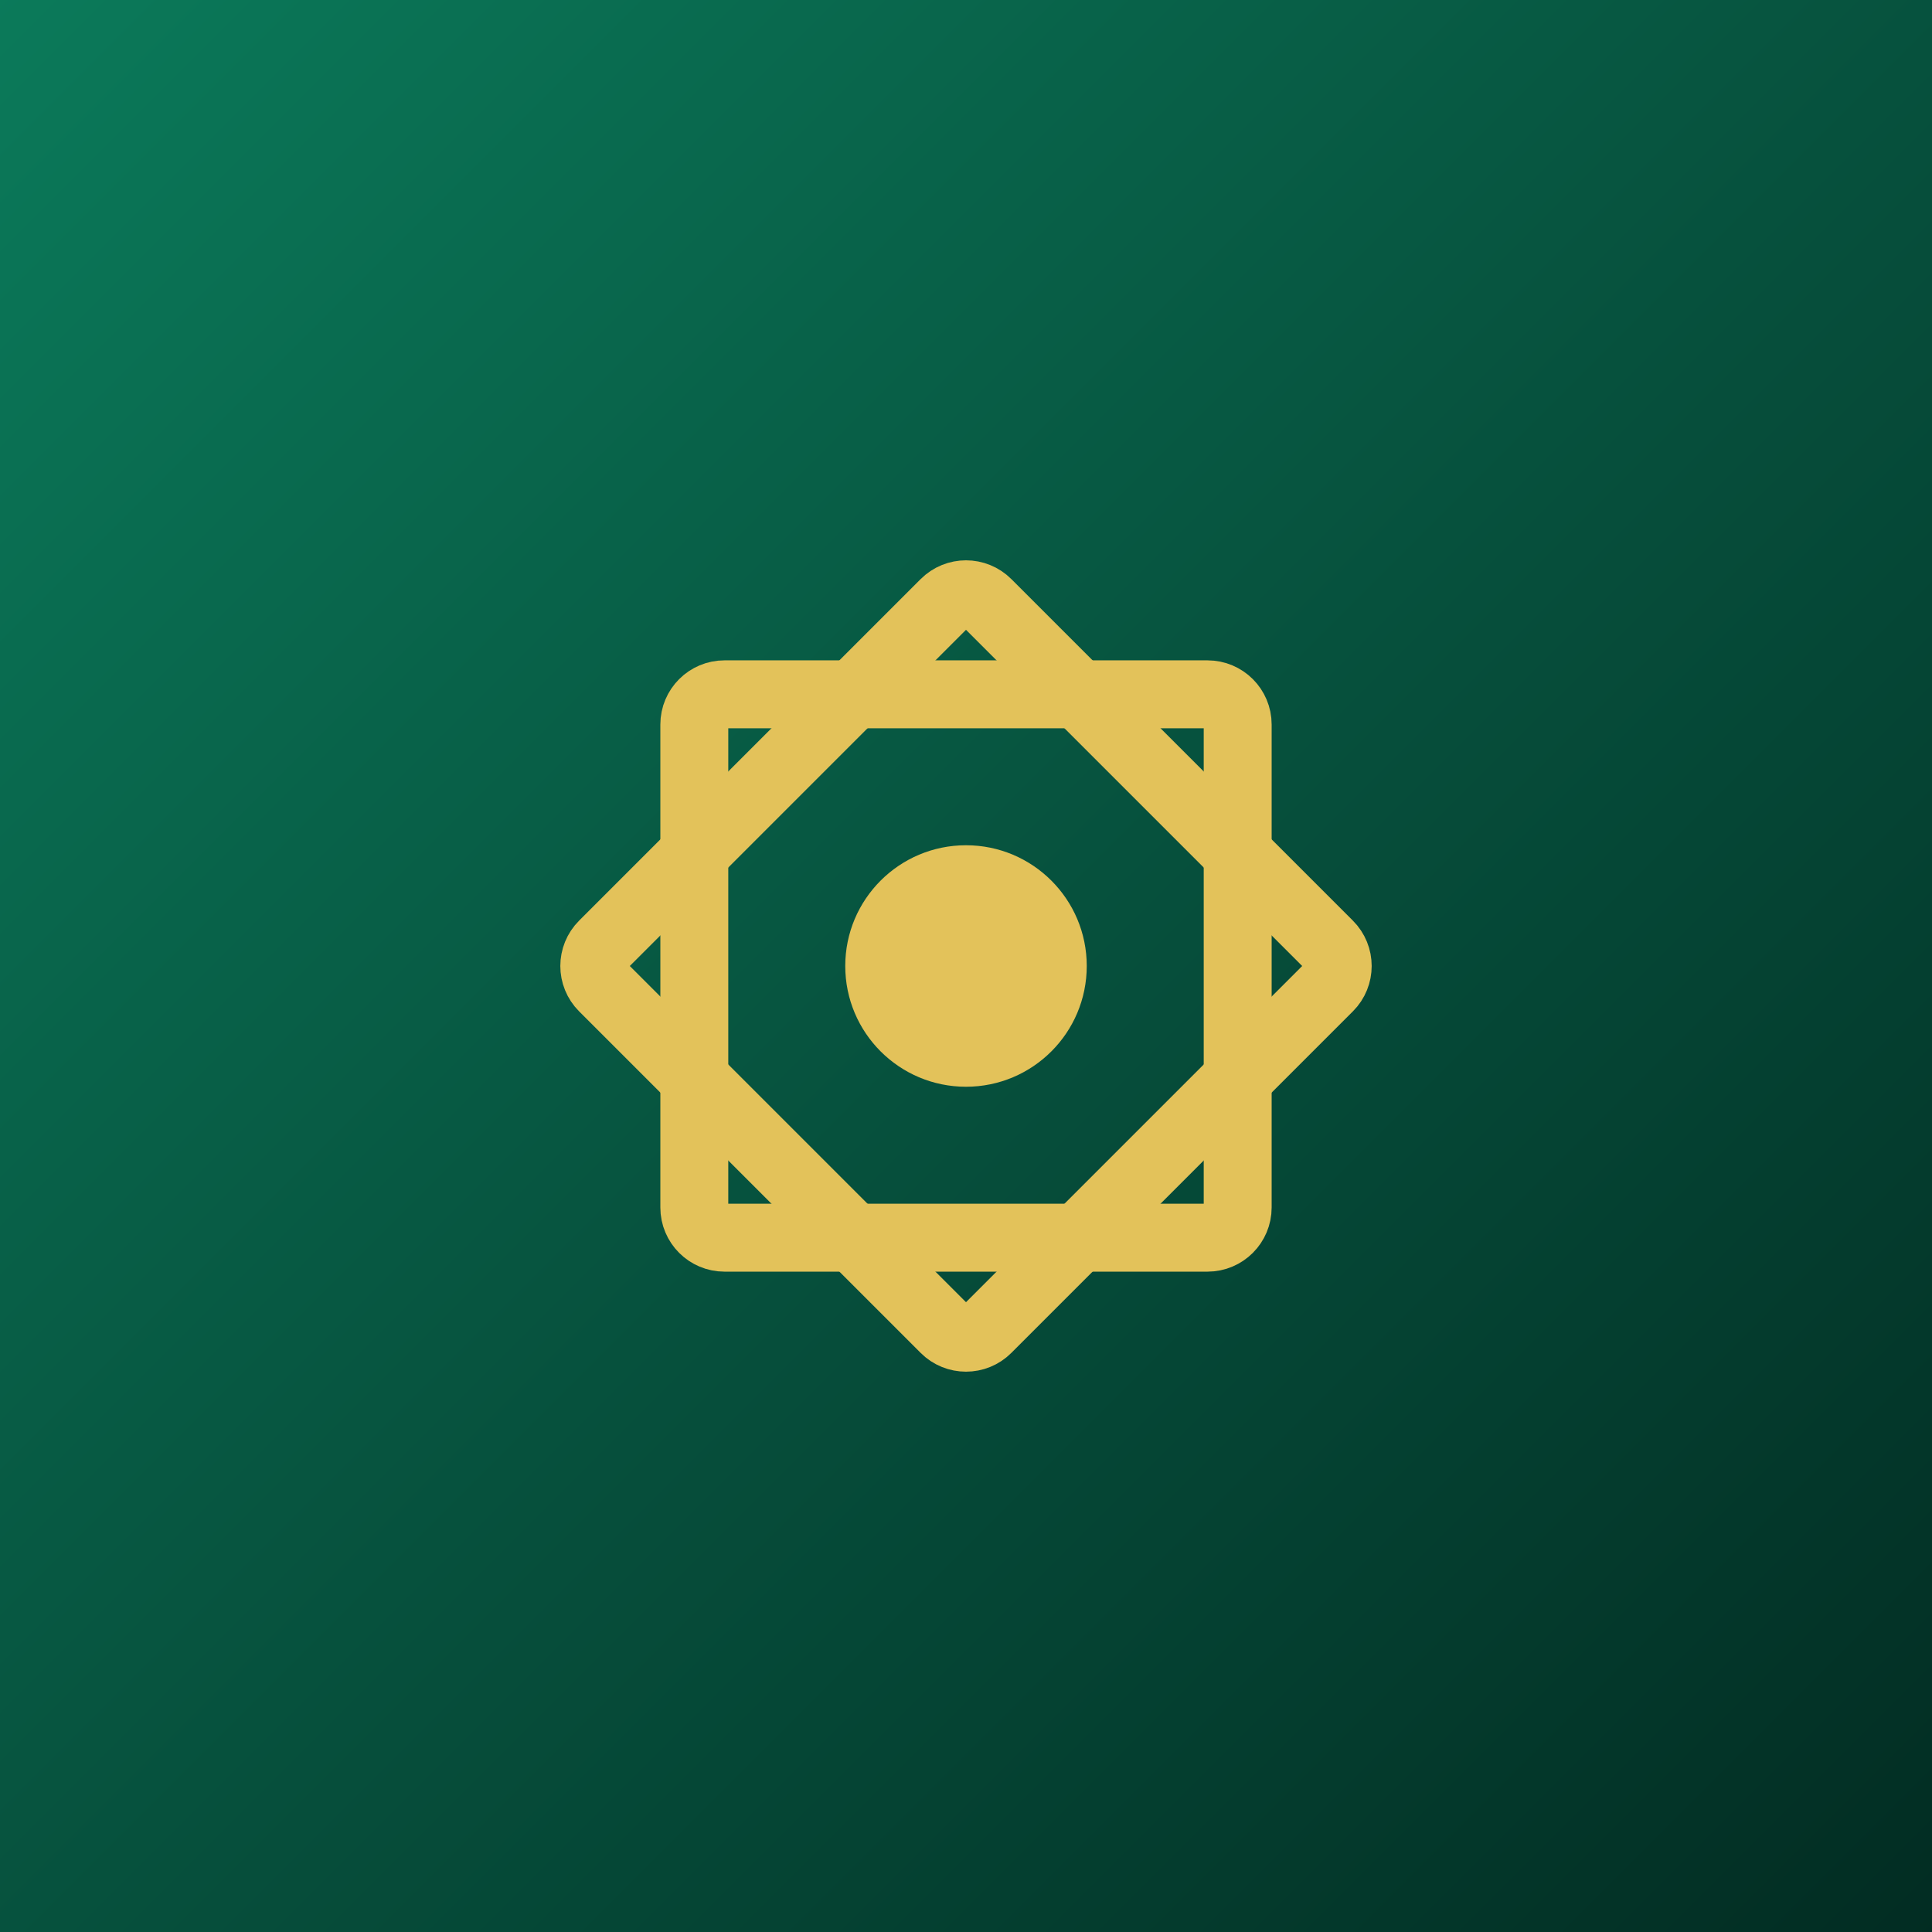
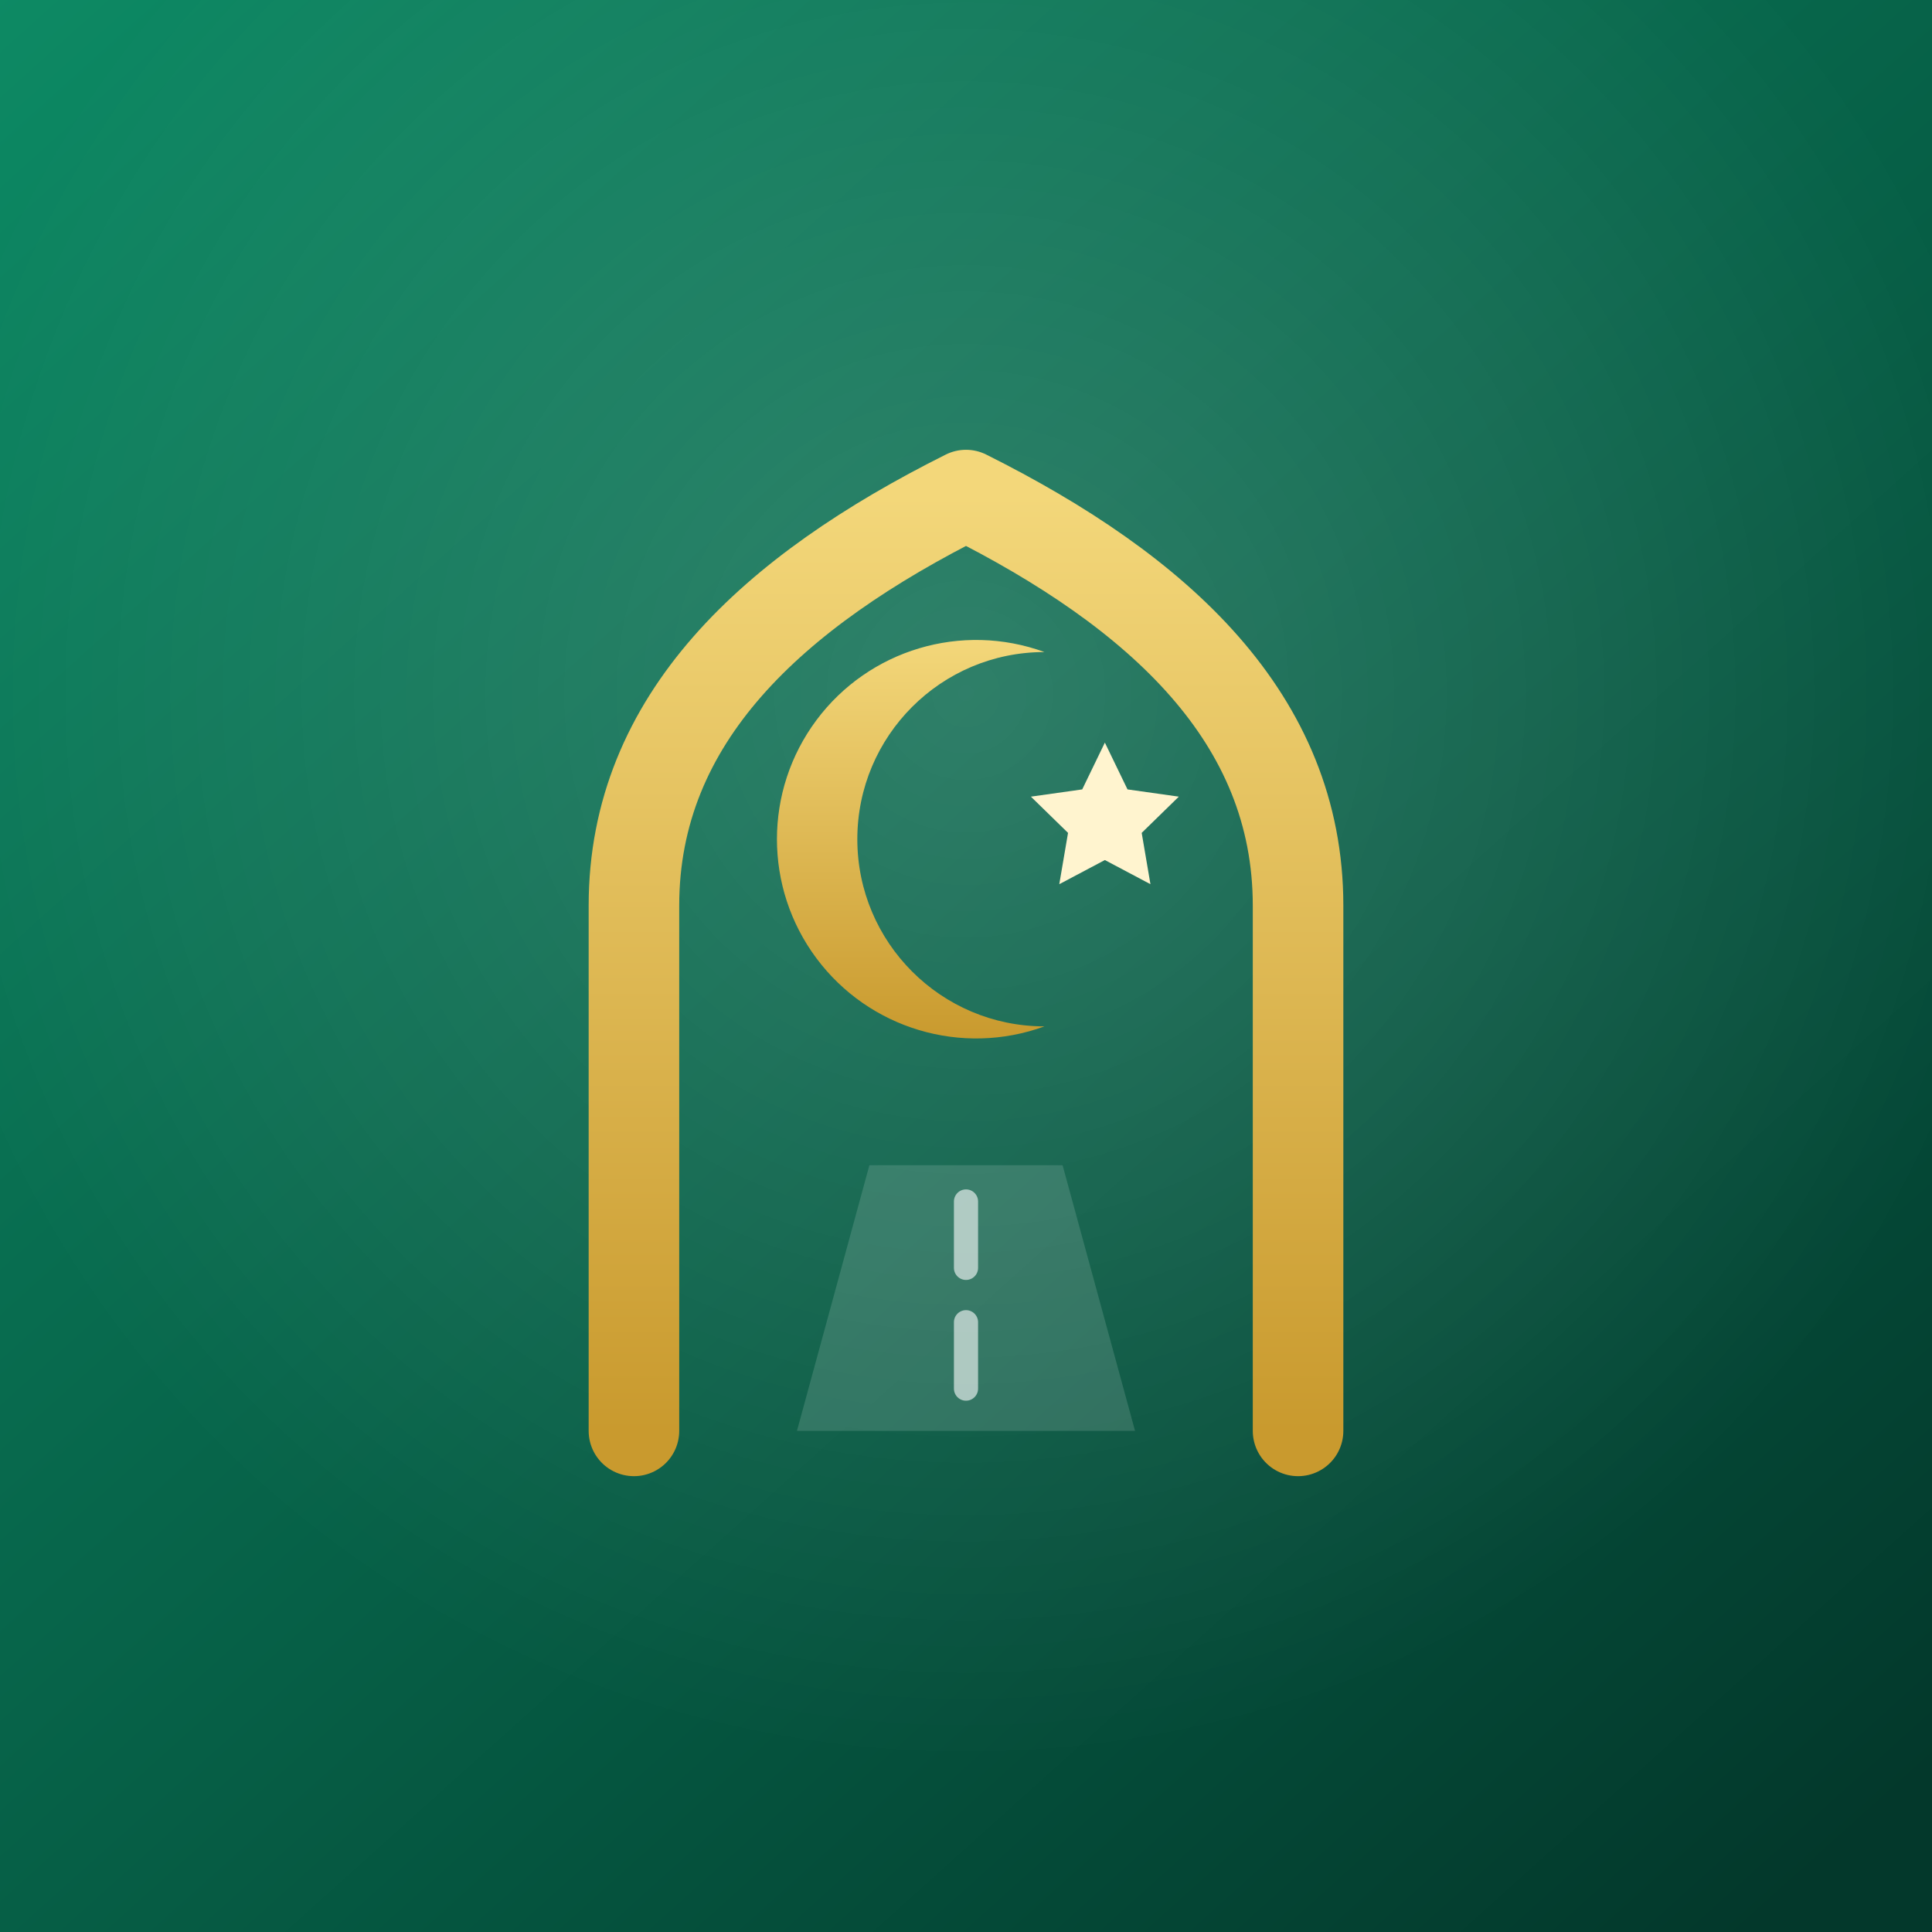
<svg xmlns="http://www.w3.org/2000/svg" viewBox="0 0 512 512">
  <defs>
-     <linearGradient id="g" x1="0" y1="0" x2="1" y2="1">
-       <stop offset="0" stop-color="#0b7a5a" />
-       <stop offset=".55" stop-color="#064e3b" />
-       <stop offset="1" stop-color="#022c22" />
+     <linearGradient id="bg" x1="0" y1="0" x2="0.9" y2="1">
+       <stop offset="0" stop-color="#0d8a64" />
+       <stop offset=".55" stop-color="#065f46" />
+       <stop offset="1" stop-color="#03382b" />
    </linearGradient>
+     <linearGradient id="gold" x1="0" y1="0" x2="0" y2="1">
+       <stop offset="0" stop-color="#f3d77a" />
+       <stop offset="1" stop-color="#c99a2e" />
+     </linearGradient>
+     <radialGradient id="glow" cx=".5" cy=".36" r=".55">
+       <stop offset="0" stop-color="#ffffff" stop-opacity=".16" />
+       <stop offset="1" stop-color="#ffffff" stop-opacity="0" />
+     </radialGradient>
  </defs>
-   <rect width="512" height="512" fill="url(#g)" />
-   <g fill="none" stroke="#e3c25a" stroke-width="18" stroke-linejoin="round">
-     <rect x="184" y="184" width="144" height="144" rx="8" />
-     <rect x="184" y="184" width="144" height="144" rx="8" transform="rotate(45 256 256)" />
+   <rect width="512" height="512" fill="url(#bg)" />
+   <rect width="512" height="512" fill="url(#glow)" />
+   <g transform="translate(256 256) scale(0.8) translate(-256 -256)">
+     <path d="M146 410V236c0-62 46-104 110-136 64 32 110 74 110 136v174" fill="none" stroke="url(#gold)" stroke-width="30" stroke-linecap="round" stroke-linejoin="round" />
+     <path d="M200 410l24-88h64l24 88z" fill="#ffffff" fill-opacity=".14" />
+     <path d="M256 334v22M256 374v22" stroke="#ffffff" stroke-opacity=".6" stroke-width="8" stroke-linecap="round" />
+     <path d="M282 152a66 66 0 1 0 0 124 53 53 0 1 1 0-124z" fill="url(#gold)" />
+     <path d="M302 182l7.5 15.5 17 2.4-12.3 12 2.9 17-15.1-8-15.1 8 2.9-17-12.3-12 17-2.4z" fill="#fff4cf" />
  </g>
-   <circle cx="256" cy="256" r="32" fill="#e3c25a" />
</svg>
